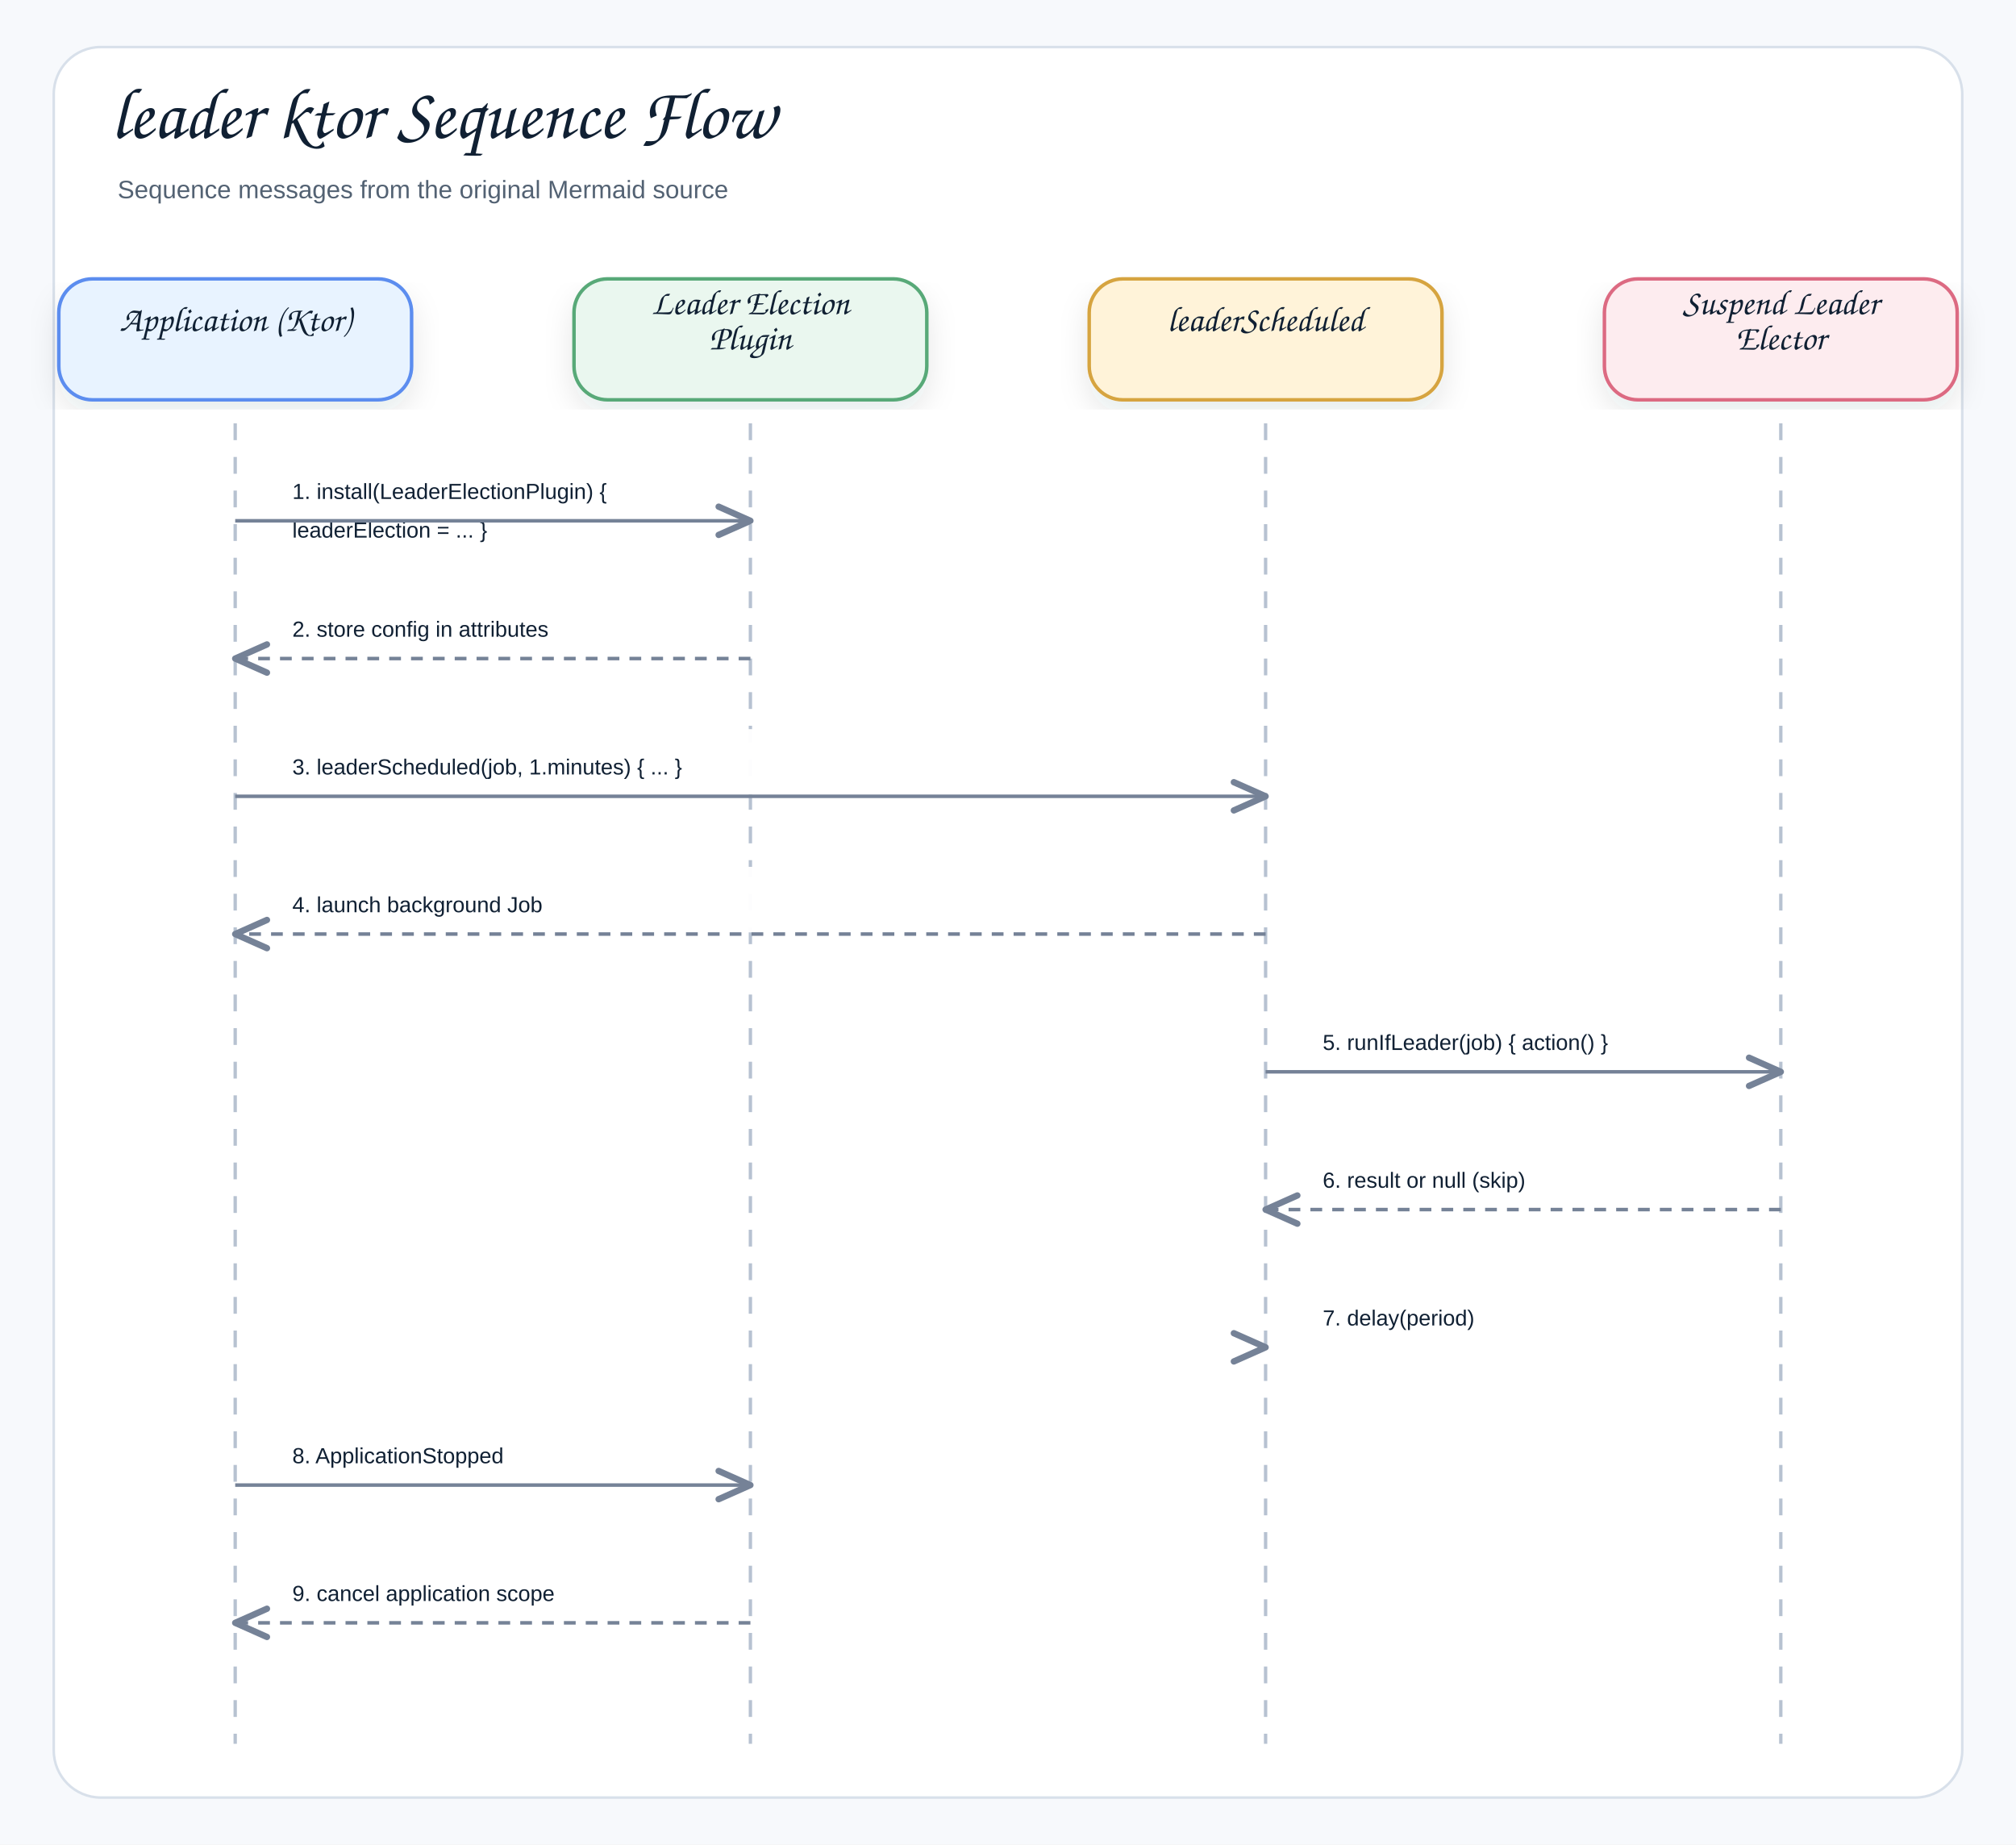
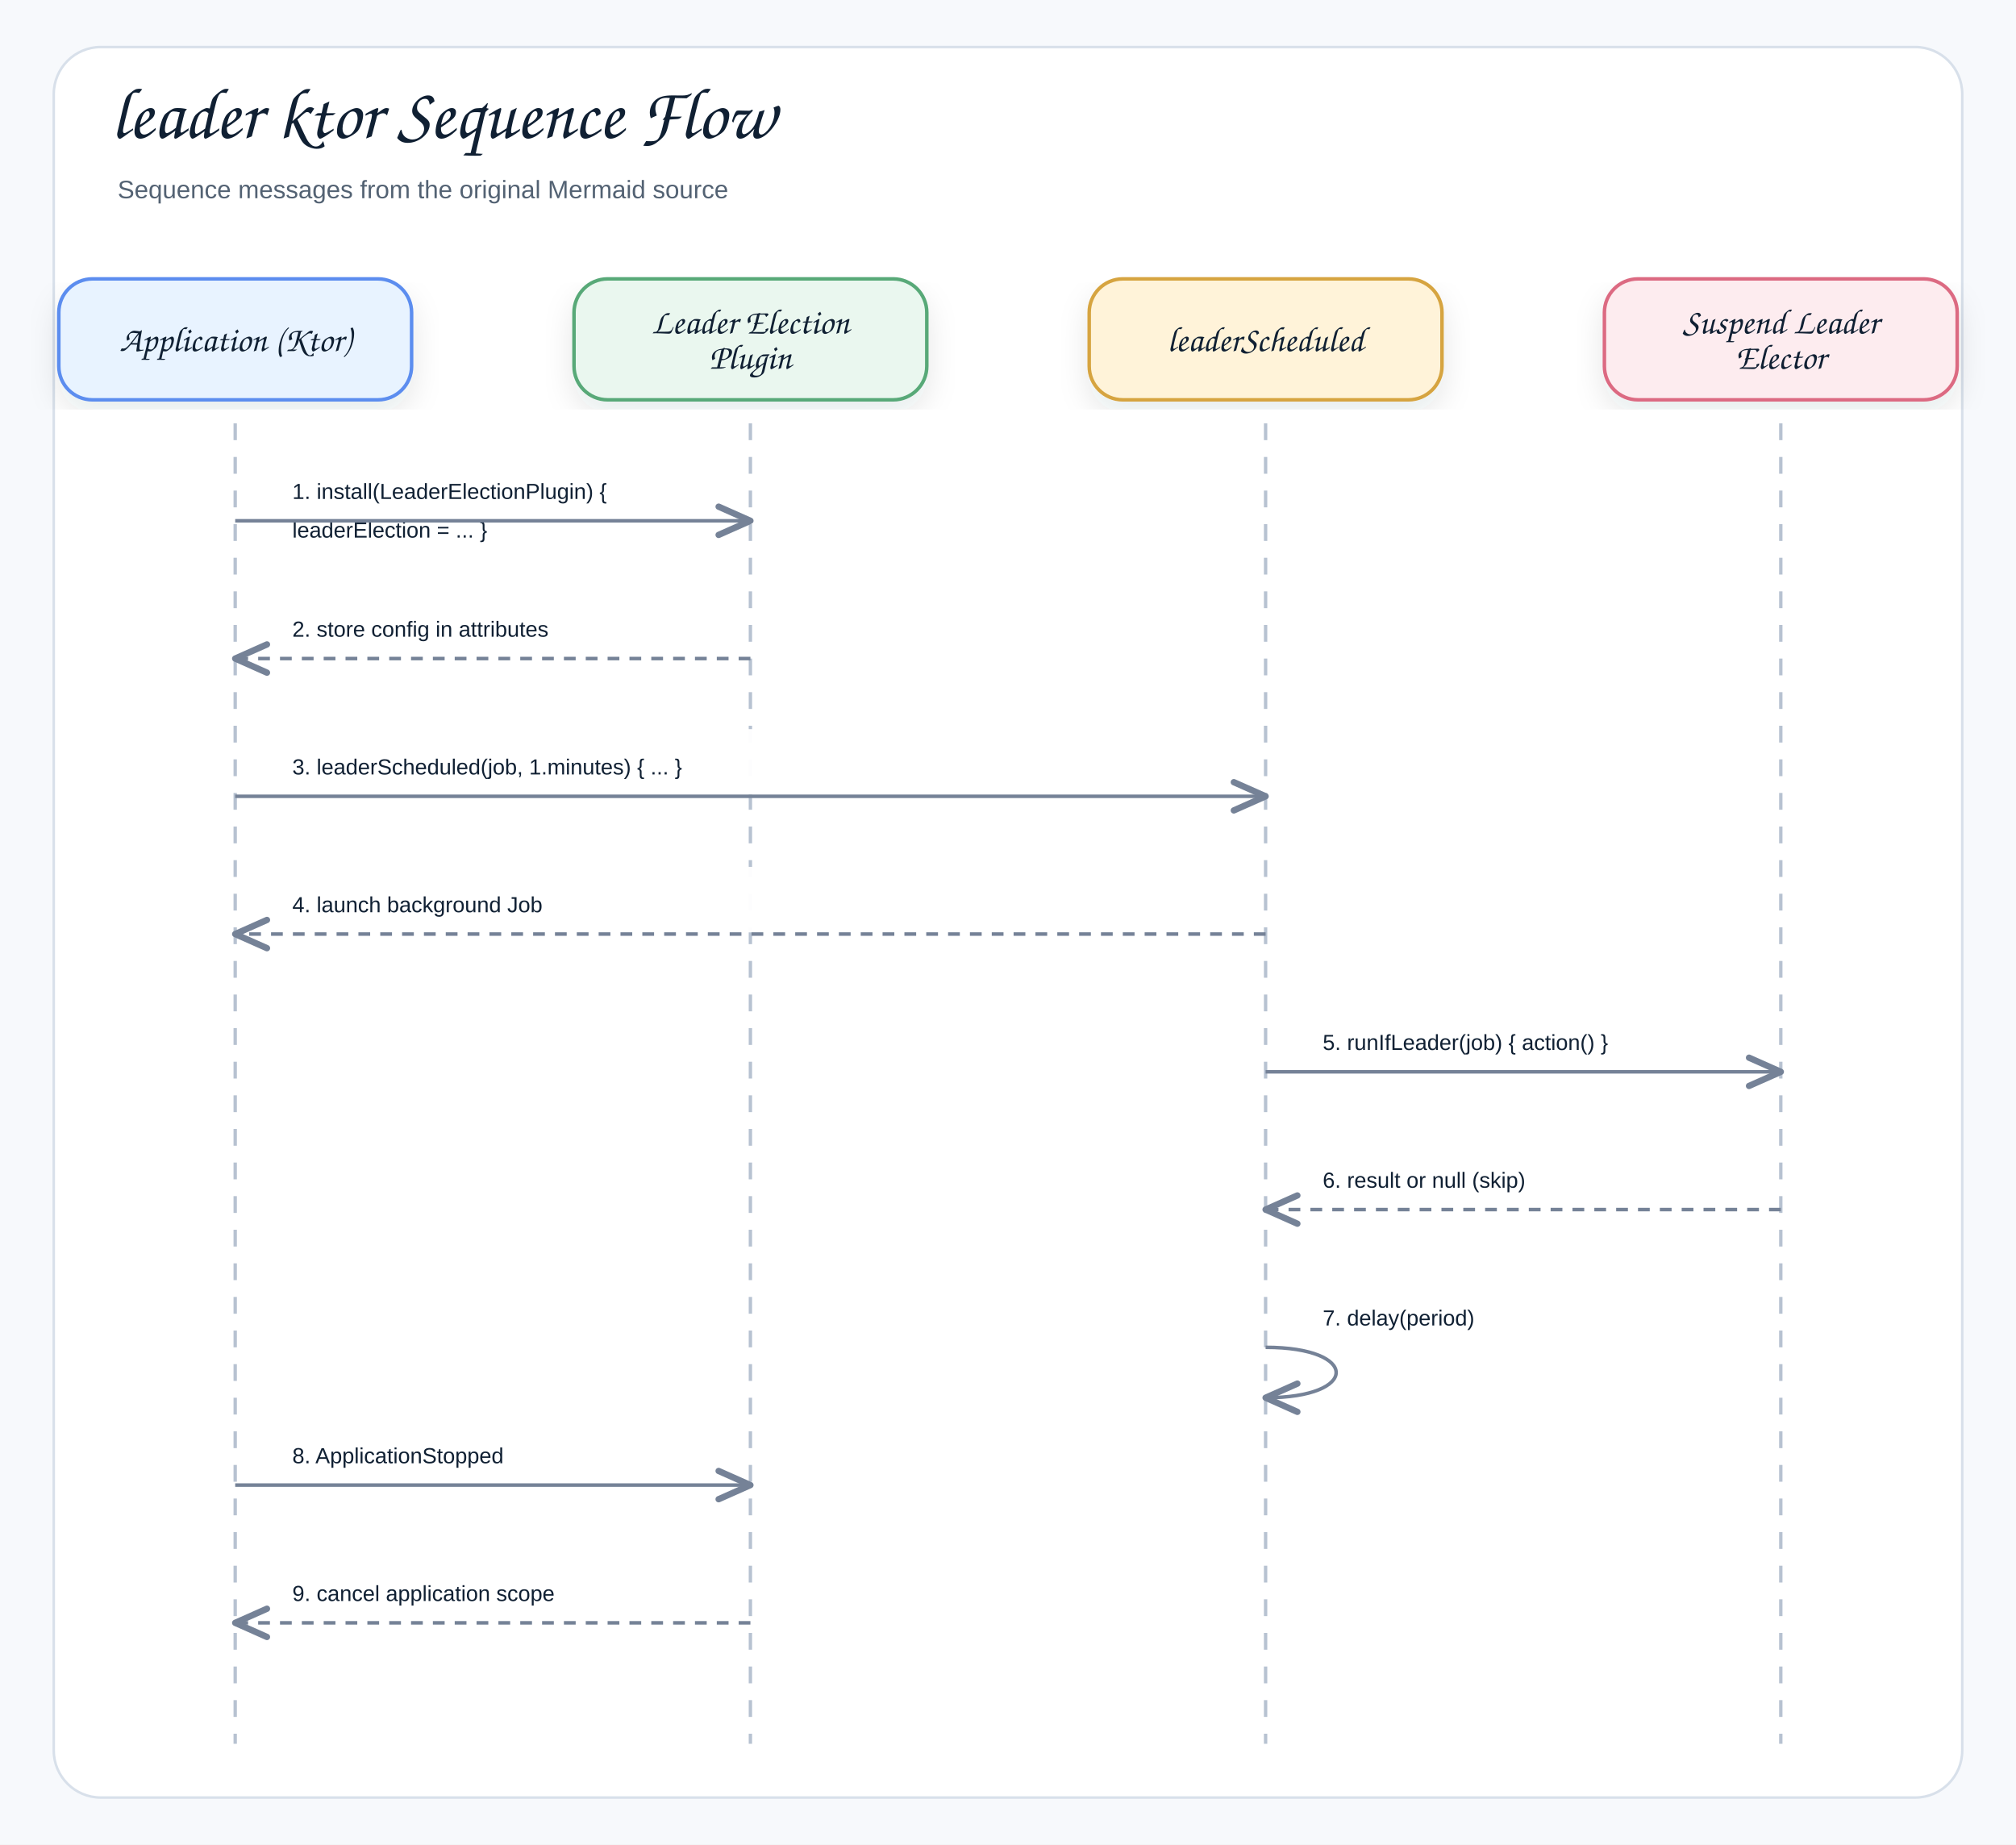
<svg xmlns="http://www.w3.org/2000/svg" width="1200" height="1098" viewBox="0 0 1200 1098" role="img" aria-label="leader ktor Sequence Flow">
  <defs>
    <filter id="shadow" x="-8%" y="-8%" width="116%" height="116%">
      <feDropShadow dx="0" dy="8" stdDeviation="9" flood-color="#1f2937" flood-opacity="0.10" />
    </filter>
    <marker id="openArrow" markerWidth="12" markerHeight="10" refX="10" refY="5" orient="auto" markerUnits="strokeWidth">
      <path d="M 1 1 L 10 5 L 1 9" fill="none" stroke="#758297" stroke-width="1.8" stroke-linecap="round" stroke-linejoin="round" />
    </marker>
    <marker id="inherit" markerWidth="14" markerHeight="12" refX="12" refY="6" orient="auto" markerUnits="strokeWidth">
      <path d="M 0 1 L 12 6 L 0 11 Z" fill="#ffffff" stroke="#758297" stroke-width="1.8" />
    </marker>
    <style>
    .canvas{fill:#f7f9fc}.frame{fill:#fff;stroke:#d8e0ea;stroke-width:1.5}
    .title{font-family:"Architects Daughter","Comic Sans MS","Comic Sans",cursive;font-size:43px;font-weight:400;fill:#102033}
    .subtitle{font-family:"Comic Sans MS","Comic Sans","Comic Neue",Arial,sans-serif;font-size:15px;font-weight:400;fill:#536273}
    .label{font-family:"Architects Daughter","Comic Sans MS","Comic Sans",cursive;font-size:25px;font-weight:400;fill:#102033}
    .smallLabel{font-family:"Architects Daughter","Comic Sans MS","Comic Sans",cursive;font-size:21px;font-weight:400;fill:#102033}
    .mono{font-family:"Comic Sans MS","Comic Sans","Comic Neue",Arial,sans-serif;font-size:12px;font-weight:400;fill:#102033}
    .small{font-family:"Comic Sans MS","Comic Sans","Comic Neue",Arial,sans-serif;font-size:12px;font-weight:400;fill:#536273}
    .strong{font-family:"Comic Sans MS","Comic Sans","Comic Neue",Arial,sans-serif;font-size:13px;font-weight:400;fill:#102033}
    .card{stroke-width:2.1;filter:url(#shadow)}.compartment{stroke-width:1.5;fill:none}
    .line{stroke:#758297;stroke-width:2.1;fill:none;marker-end:url(#openArrow)}
    .plainLine{stroke:#758297;stroke-width:2.1;fill:none}
    .dashed{stroke:#758297;stroke-width:2.1;stroke-dasharray:7 6;fill:none;marker-end:url(#openArrow)}
    .inheritLine{stroke:#758297;stroke-width:2.2;fill:none;marker-end:url(#inherit)}
    .implLine{stroke:#758297;stroke-width:2.2;stroke-dasharray:8 7;fill:none;marker-end:url(#inherit)}
  </style>
  </defs>
  <rect class="canvas" width="1200" height="1098" />
  <rect class="frame" x="32" y="28" width="1136" height="1042" rx="28" />
  <text class="title" x="66" y="82">leader ktor Sequence Flow</text>
  <text class="subtitle" x="70" y="118">Sequence messages from the original Mermaid source</text>
  <rect class="card" x="35" y="166" width="210" height="72" rx="20" fill="#E8F3FF" stroke="#5B8DEF" />
-   <text class="smallLabel" x="140" y="197" text-anchor="middle">Application (Ktor)</text>
+   <text class="smallLabel" x="140" y="209" text-anchor="middle">Application (Ktor)</text>
  <line x1="140" y1="252" x2="140" y2="1038" stroke="#b7c2d1" stroke-width="2" stroke-dasharray="10 10" />
  <rect class="card" x="341.667" y="166" width="210" height="72" rx="20" fill="#EAF7EF" stroke="#58A978" />
-   <text class="smallLabel" x="446.667" y="187" text-anchor="middle">Leader Election</text>
-   <text class="smallLabel" x="446.667" y="208" text-anchor="middle">Plugin</text>
+   <text class="smallLabel" x="446.667" y="198.5" text-anchor="middle">Leader Election</text>
+   <text class="smallLabel" x="446.667" y="219.5" text-anchor="middle">Plugin</text>
  <line x1="446.667" y1="252" x2="446.667" y2="1038" stroke="#b7c2d1" stroke-width="2" stroke-dasharray="10 10" />
  <rect class="card" x="648.333" y="166" width="210" height="72" rx="20" fill="#FFF3D9" stroke="#D6A441" />
-   <text class="smallLabel" x="753.333" y="197" text-anchor="middle">leaderScheduled</text>
+   <text class="smallLabel" x="753.333" y="209" text-anchor="middle">leaderScheduled</text>
  <line x1="753.333" y1="252" x2="753.333" y2="1038" stroke="#b7c2d1" stroke-width="2" stroke-dasharray="10 10" />
  <rect class="card" x="955" y="166" width="210" height="72" rx="20" fill="#FDECEF" stroke="#DC6B82" />
-   <text class="smallLabel" x="1060" y="187" text-anchor="middle">Suspend Leader</text>
-   <text class="smallLabel" x="1060" y="208" text-anchor="middle">Elector</text>
+   <text class="smallLabel" x="1060" y="198.5" text-anchor="middle">Suspend Leader</text>
+   <text class="smallLabel" x="1060" y="219.5" text-anchor="middle">Elector</text>
  <line x1="1060" y1="252" x2="1060" y2="1038" stroke="#b7c2d1" stroke-width="2" stroke-dasharray="10 10" />
  <rect x="158" y="270" width="270.667" height="62" rx="12" fill="#ffffff" opacity="0.97" />
  <text class="strong" x="174" y="297" text-anchor="start">1. install(LeaderElectionPlugin) {</text>
  <text class="strong" x="174" y="320" text-anchor="start">leaderElection = ... }</text>
  <path class="line" d="M140 310 L446.667 310" />
  <rect x="158" y="352" width="270.667" height="39" rx="12" fill="#ffffff" opacity="0.97" />
  <text class="strong" x="174" y="379" text-anchor="start">2. store config in attributes</text>
  <path class="dashed" d="M446.667 392 L140 392" />
  <rect x="158" y="434" width="577.333" height="39" rx="12" fill="#ffffff" opacity="0.97" />
  <text class="strong" x="174" y="461" text-anchor="start">3. leaderScheduled(job, 1.minutes) { ... }</text>
  <path class="line" d="M140 474 L753.333 474" />
  <rect x="158" y="516" width="577.333" height="39" rx="12" fill="#ffffff" opacity="0.97" />
  <text class="strong" x="174" y="543" text-anchor="start">4. launch background Job</text>
  <path class="dashed" d="M753.333 556 L140 556" />
  <rect x="771.333" y="598" width="270.667" height="39" rx="12" fill="#ffffff" opacity="0.97" />
  <text class="strong" x="787.333" y="625" text-anchor="start">5. runIfLeader(job) { action() }</text>
  <path class="line" d="M753.333 638 L1060 638" />
  <rect x="771.333" y="680" width="270.667" height="39" rx="12" fill="#ffffff" opacity="0.97" />
  <text class="strong" x="787.333" y="707" text-anchor="start">6. result or null (skip)</text>
  <path class="dashed" d="M1060 720 L753.333 720" />
  <rect x="771.333" y="762" width="190" height="39" rx="12" fill="#ffffff" opacity="0.97" />
  <text class="strong" x="787.333" y="789" text-anchor="start">7. delay(period)</text>
-   <path class="line" d="M753.333 802 L753.333 802" />
+   <path class="line" d="M753.333 802 C809.333 802 809.333 832 753.333 832" />
  <rect x="158" y="844" width="270.667" height="39" rx="12" fill="#ffffff" opacity="0.97" />
  <text class="strong" x="174" y="871" text-anchor="start">8. ApplicationStopped</text>
  <path class="line" d="M140 884 L446.667 884" />
  <rect x="158" y="926" width="270.667" height="39" rx="12" fill="#ffffff" opacity="0.97" />
  <text class="strong" x="174" y="953" text-anchor="start">9. cancel application scope</text>
  <path class="dashed" d="M446.667 966 L140 966" />
</svg>
